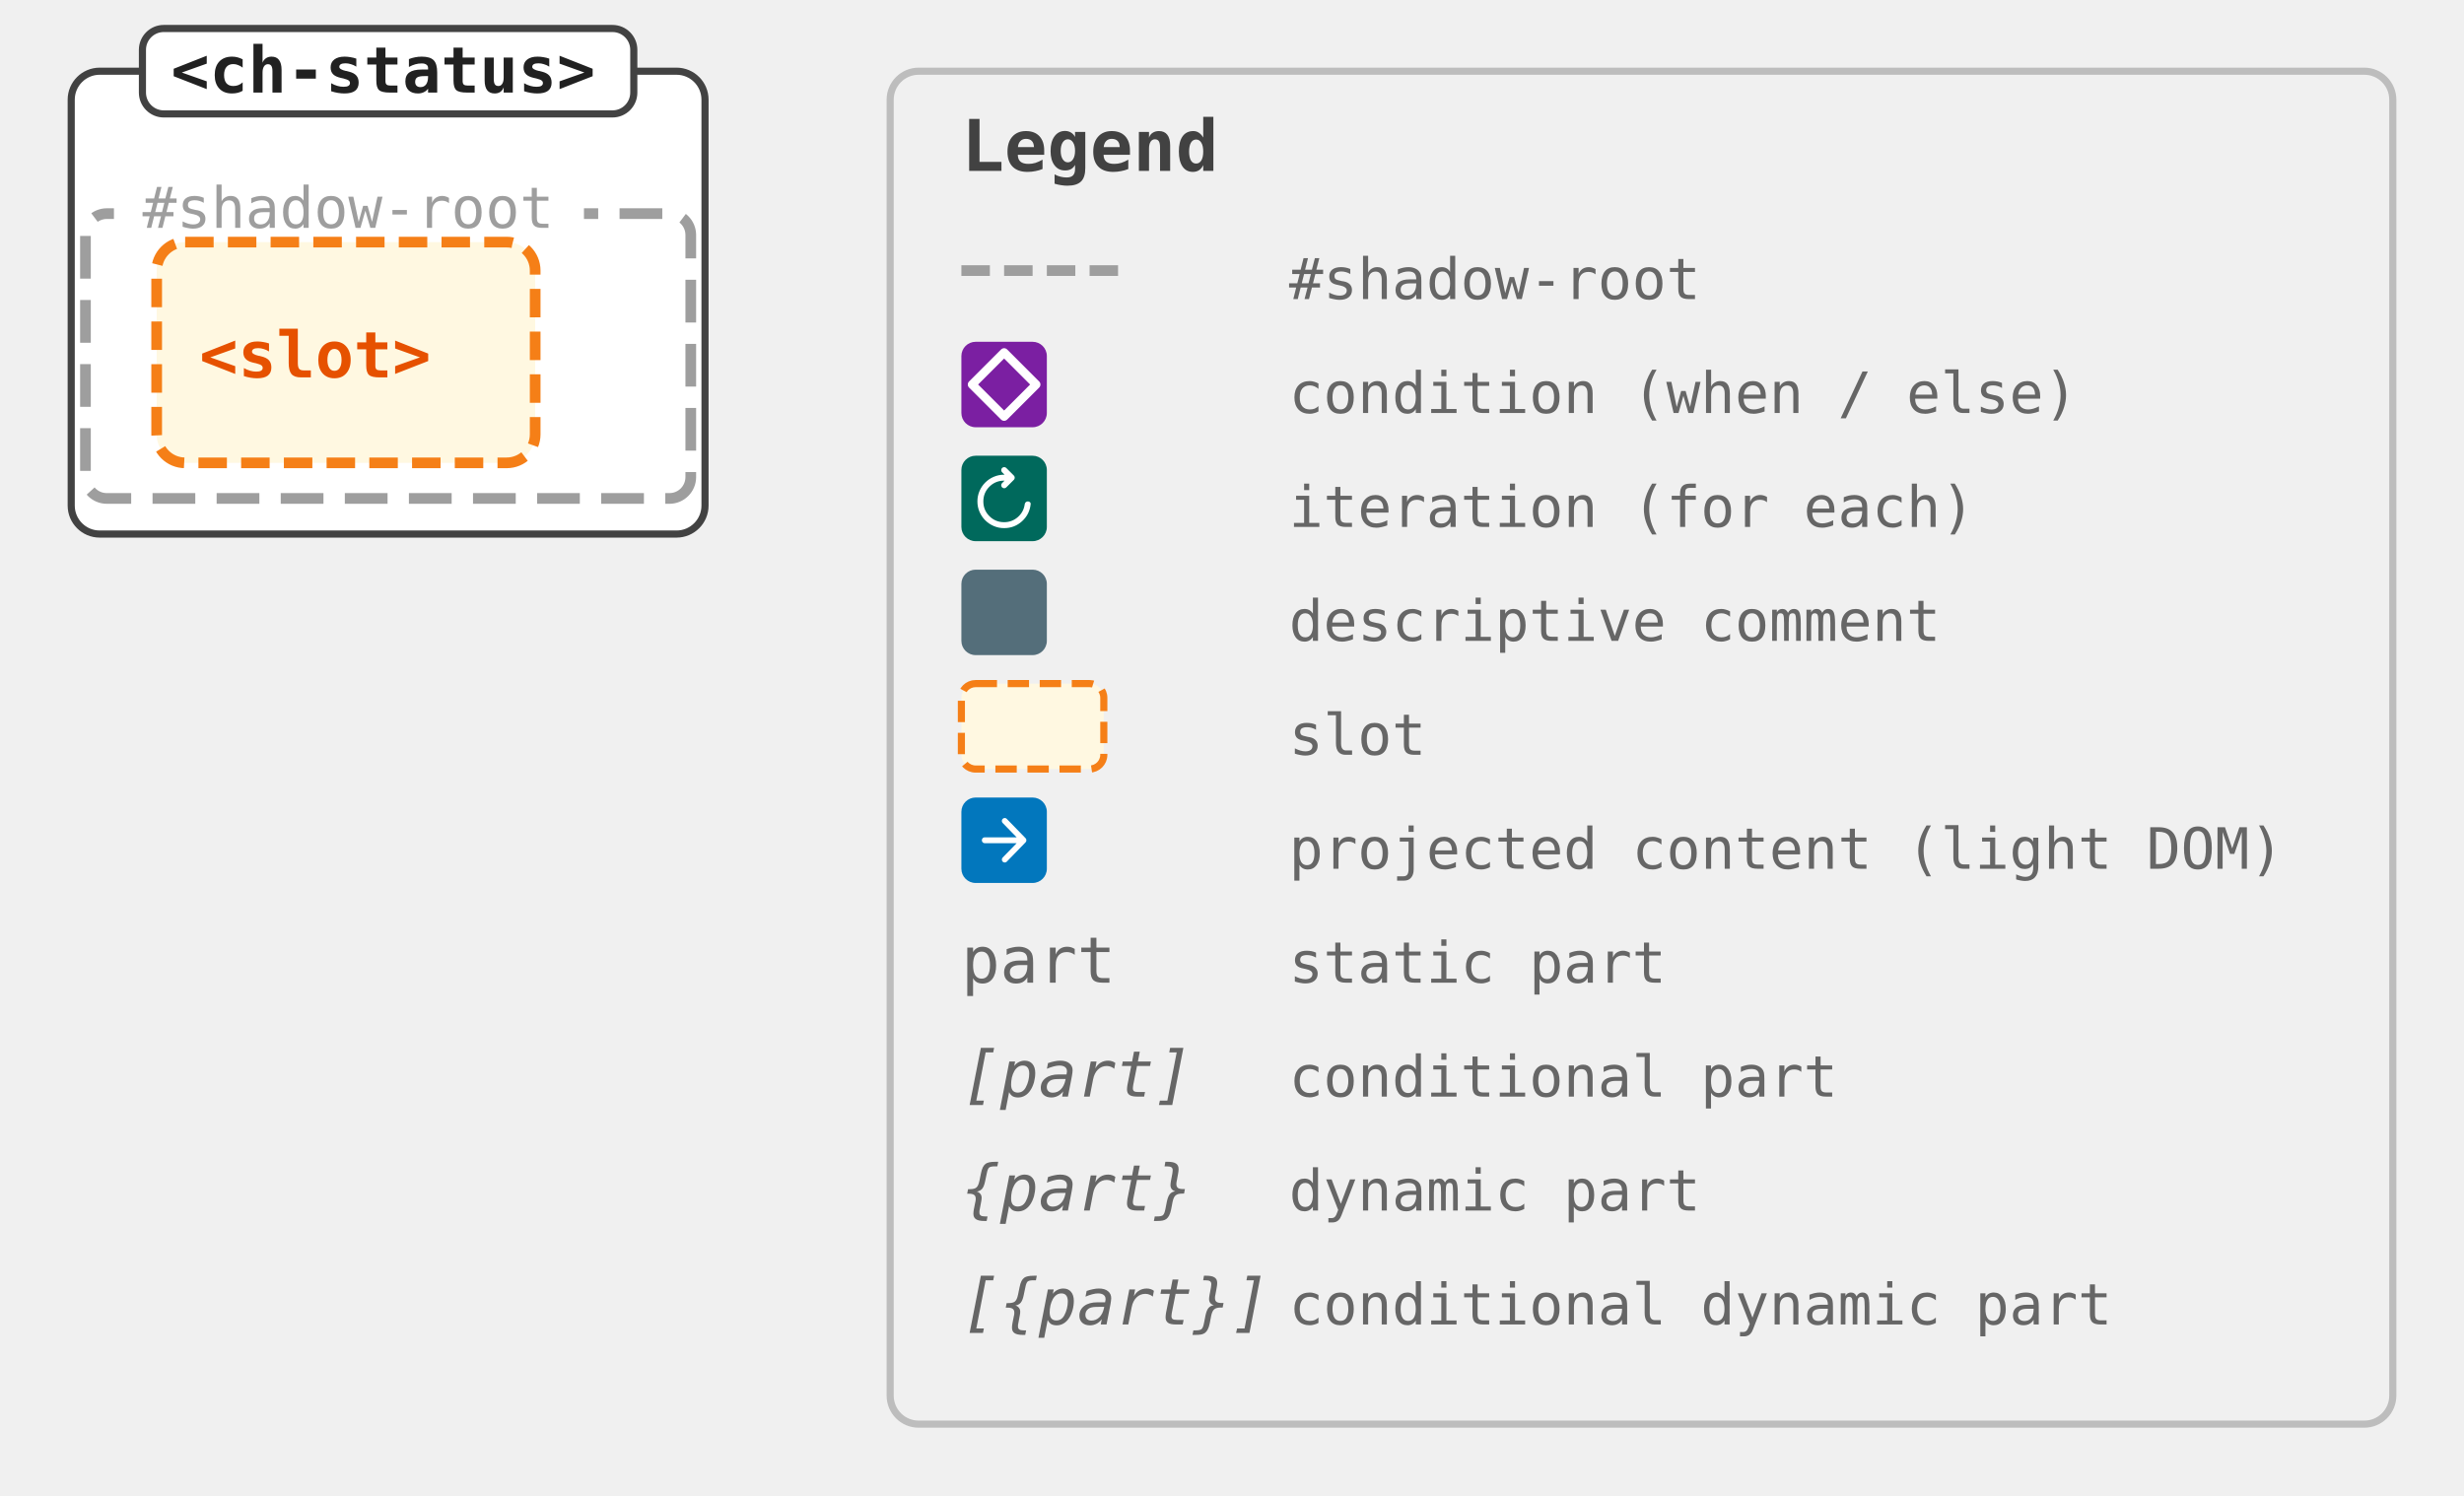
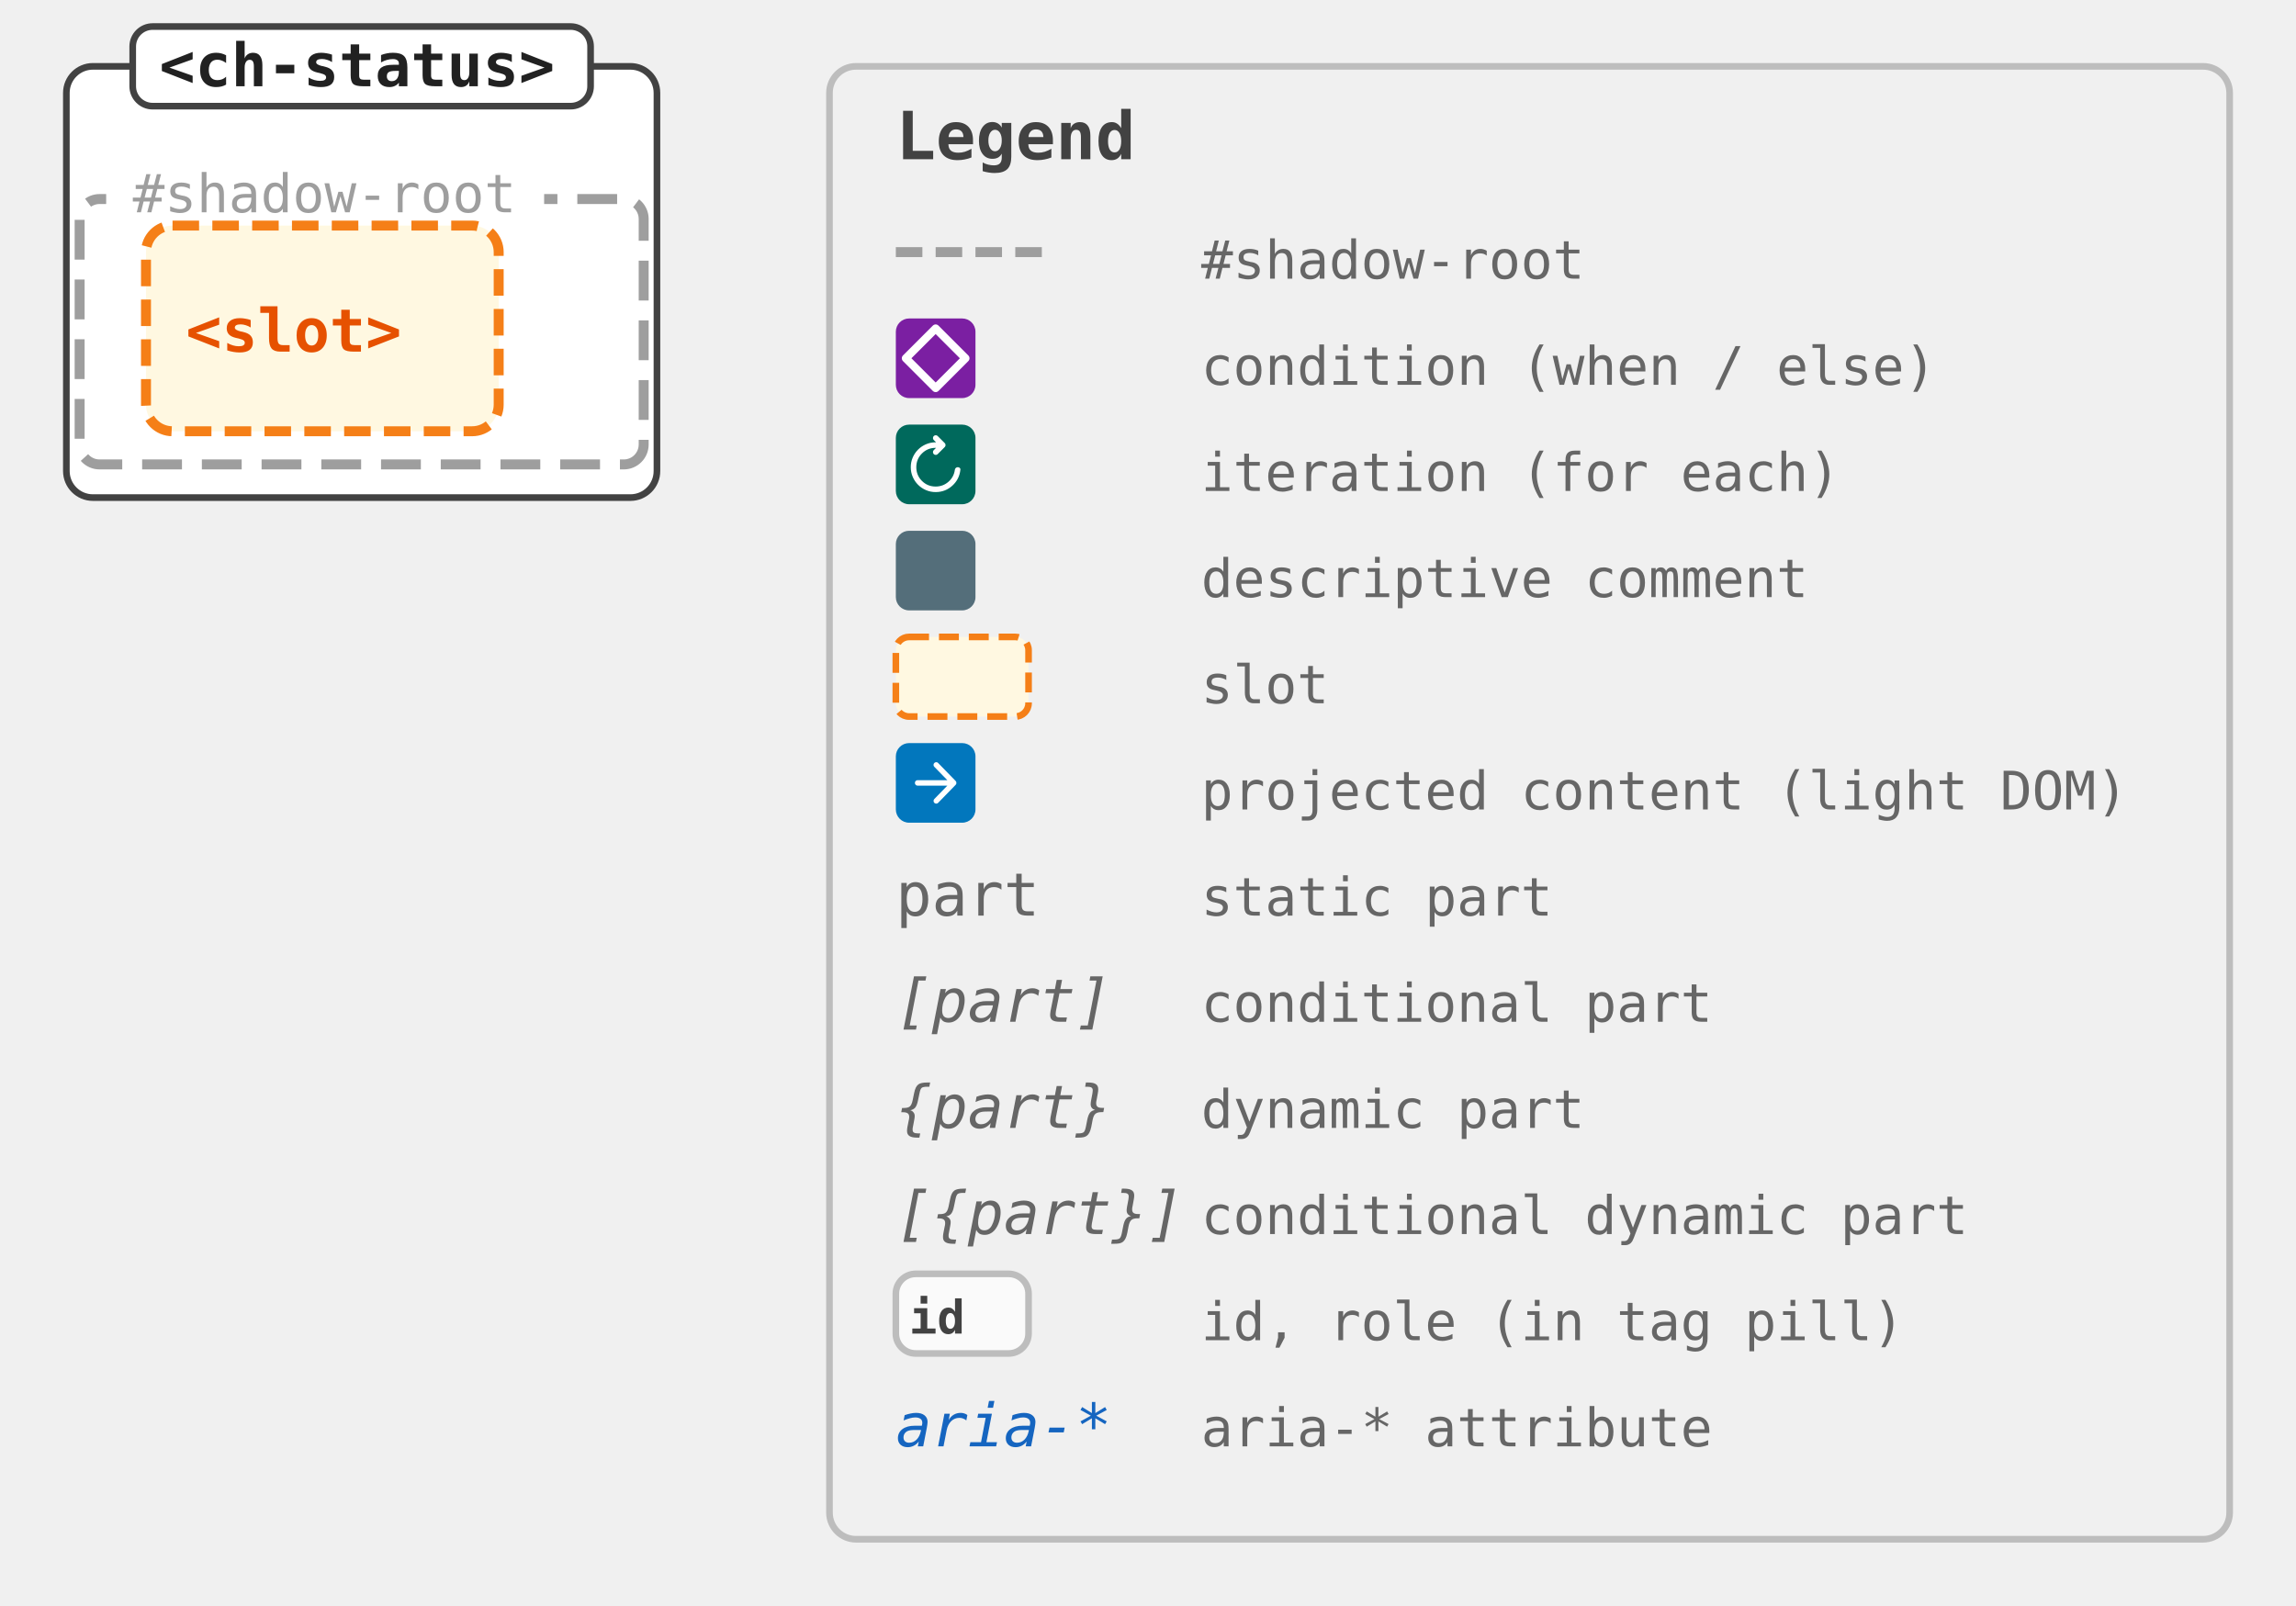
- <svg xmlns="http://www.w3.org/2000/svg" viewBox="0 0 346 210" width="346" height="210" font-family="monospace, Consolas">
+ <svg xmlns="http://www.w3.org/2000/svg" viewBox="0 0 346 242" width="346" height="242" font-family="monospace, Consolas">
  <style>
    text { dominant-baseline: auto; }
  </style>
  <rect x="10" y="10" width="89" height="65" fill="#ffffff" stroke="#424242" stroke-width="1" rx="4" />
  <rect x="20" y="4" width="69" height="12" fill="#ffffff" stroke="#424242" stroke-width="1" rx="3" />
  <text x="24" y="13" font-size="9" fill="#212121" font-weight="bold">&lt;ch-status&gt;</text>
  <rect x="12" y="30" width="85" height="40" fill="none" stroke="#9e9e9e" stroke-width="1.5" stroke-dasharray="6 3" rx="3" />
  <rect x="16" y="24" width="66" height="12" fill="#ffffff" rx="2" />
  <text x="20" y="32" font-size="8" fill="#9e9e9e" font-family="monospace">#shadow-root</text>
  <rect x="22" y="34" width="53.15" height="31" fill="#fff8e1" stroke="#f57f17" stroke-width="1.5" stroke-dasharray="4 2" rx="4" />
  <text x="28" y="53" font-size="9" fill="#e65100" font-weight="bold">&lt;slot&gt;</text>
-   <rect x="125" y="10" width="211" height="190" fill="none" stroke="#bdbdbd" stroke-width="1" rx="4" />
+   <rect x="125" y="10" width="211" height="222" fill="none" stroke="#bdbdbd" stroke-width="1" rx="4" />
  <text x="135" y="24" font-size="10" fill="#424242" font-weight="bold">Legend</text>
  <line x1="135" y1="38" x2="159" y2="38" stroke="#9e9e9e" stroke-width="1.5" stroke-dasharray="4 2" />
  <text x="181" y="42" font-size="8" fill="#666">#shadow-root</text>
  <rect x="135" y="48" width="12" height="12" fill="#7b1fa2" rx="2" />
  <path d="M5 0.5 L9.5 5 L5 9.5 L0.5 5 Z" fill="none" stroke="#fff" stroke-width="1.2" stroke-linecap="round" stroke-linejoin="round" transform="translate(136,49) scale(1)" />
  <text x="181" y="58" font-size="8" fill="#666">condition (when / else)</text>
  <rect x="135" y="64" width="12" height="12" fill="#00695c" rx="2" />
  <path d="M8 14.667a5.806 5.806 0 0 1-2.342-.475 6.1 6.1 0 0 1-1.9-1.284 6.097 6.097 0 0 1-1.283-1.9A5.804 5.804 0 0 1 2 8.667a5.8 5.8 0 0 1 .475-2.342 6.099 6.099 0 0 1 1.283-1.9 6.099 6.099 0 0 1 1.9-1.283A5.805 5.805 0 0 1 8 2.667h.1L7.533 2.1a.622.622 0 0 1-.183-.458.68.68 0 0 1 .183-.475.68.68 0 0 1 .475-.209.62.62 0 0 1 .475.192L10.2 2.867a.632.632 0 0 1 .183.466.632.632 0 0 1-.183.467L8.483 5.517a.62.62 0 0 1-.475.191.68.68 0 0 1-.475-.208.68.68 0 0 1-.183-.475c0-.183.061-.336.183-.458L8.1 4H8c-1.3 0-2.403.453-3.308 1.358-.906.906-1.359 2.009-1.359 3.309 0 1.3.453 2.402 1.359 3.308.905.906 2.008 1.358 3.308 1.358 1.178 0 2.206-.383 3.083-1.15.878-.766 1.395-1.733 1.55-2.9a.68.68 0 0 1 .234-.441.687.687 0 0 1 .466-.175c.178 0 .334.055.467.166a.44.44 0 0 1 .167.417c-.156 1.544-.8 2.833-1.934 3.867C10.9 14.15 9.556 14.667 8 14.667Z" fill="#fff" transform="translate(136,65) scale(0.625)" />
  <text x="181" y="74" font-size="8" fill="#666">iteration (for each)</text>
  <rect x="135" y="80" width="12" height="12" fill="#546e7a" rx="2" />
  <text x="181" y="90" font-size="8" fill="#666">descriptive comment</text>
  <rect x="135" y="96" width="20" height="12" fill="#fff8e1" stroke="#f57f17" stroke-width="1" stroke-dasharray="3 1.5" rx="2" />
  <text x="181" y="106" font-size="8" fill="#666">slot</text>
  <rect x="135" y="112" width="12" height="12" fill="#0277bd" rx="2" />
  <path d="M10.817 8.664H3.642a.613.613 0 0 1-.457-.19.647.647 0 0 1-.185-.47c0-.187.062-.343.185-.47a.613.613 0 0 1 .457-.19h7.175l-3.146-3.23a.613.613 0 0 1-.185-.462.668.668 0 0 1 .65-.651.58.58 0 0 1 .45.189l4.237 4.353c.065.066.11.137.137.214a.75.75 0 0 1 .04.247.75.75 0 0 1-.04.248.581.581 0 0 1-.137.214l-4.237 4.353a.59.59 0 0 1-.442.181.645.645 0 0 1-.457-.181.65.65 0 0 1-.193-.47.65.65 0 0 1 .193-.47l3.13-3.215Z" fill="#fff" transform="translate(136,113) scale(0.625)" />
  <text x="181" y="122" font-size="8" fill="#666">projected content (light DOM)</text>
  <text x="135" y="138" font-size="9" fill="#666">part</text>
  <text x="181" y="138" font-size="8" fill="#666">static part</text>
  <text x="135" y="154" font-size="9" fill="#666" font-style="italic">[part]</text>
  <text x="181" y="154" font-size="8" fill="#666">conditional part</text>
  <text x="135" y="170" font-size="9" fill="#666" font-style="italic">{part}</text>
  <text x="181" y="170" font-size="8" fill="#666">dynamic part</text>
  <text x="135" y="186" font-size="9" fill="#666" font-style="italic">[{part}]</text>
  <text x="181" y="186" font-size="8" fill="#666">conditional dynamic part</text>
+   <rect x="135" y="192" width="20" height="12" fill="#fafafa" stroke="#bdbdbd" stroke-width="1" rx="3" />
+   <text x="137" y="201" font-size="7" fill="#424242" font-weight="bold">id</text>
+   <text x="181" y="202" font-size="8" fill="#666">id, role (in tag pill)</text>
+   <text x="135" y="218" font-size="9" fill="#1565c0" font-style="italic">aria-*</text>
+   <text x="181" y="218" font-size="8" fill="#666">aria-* attribute</text>
</svg>
